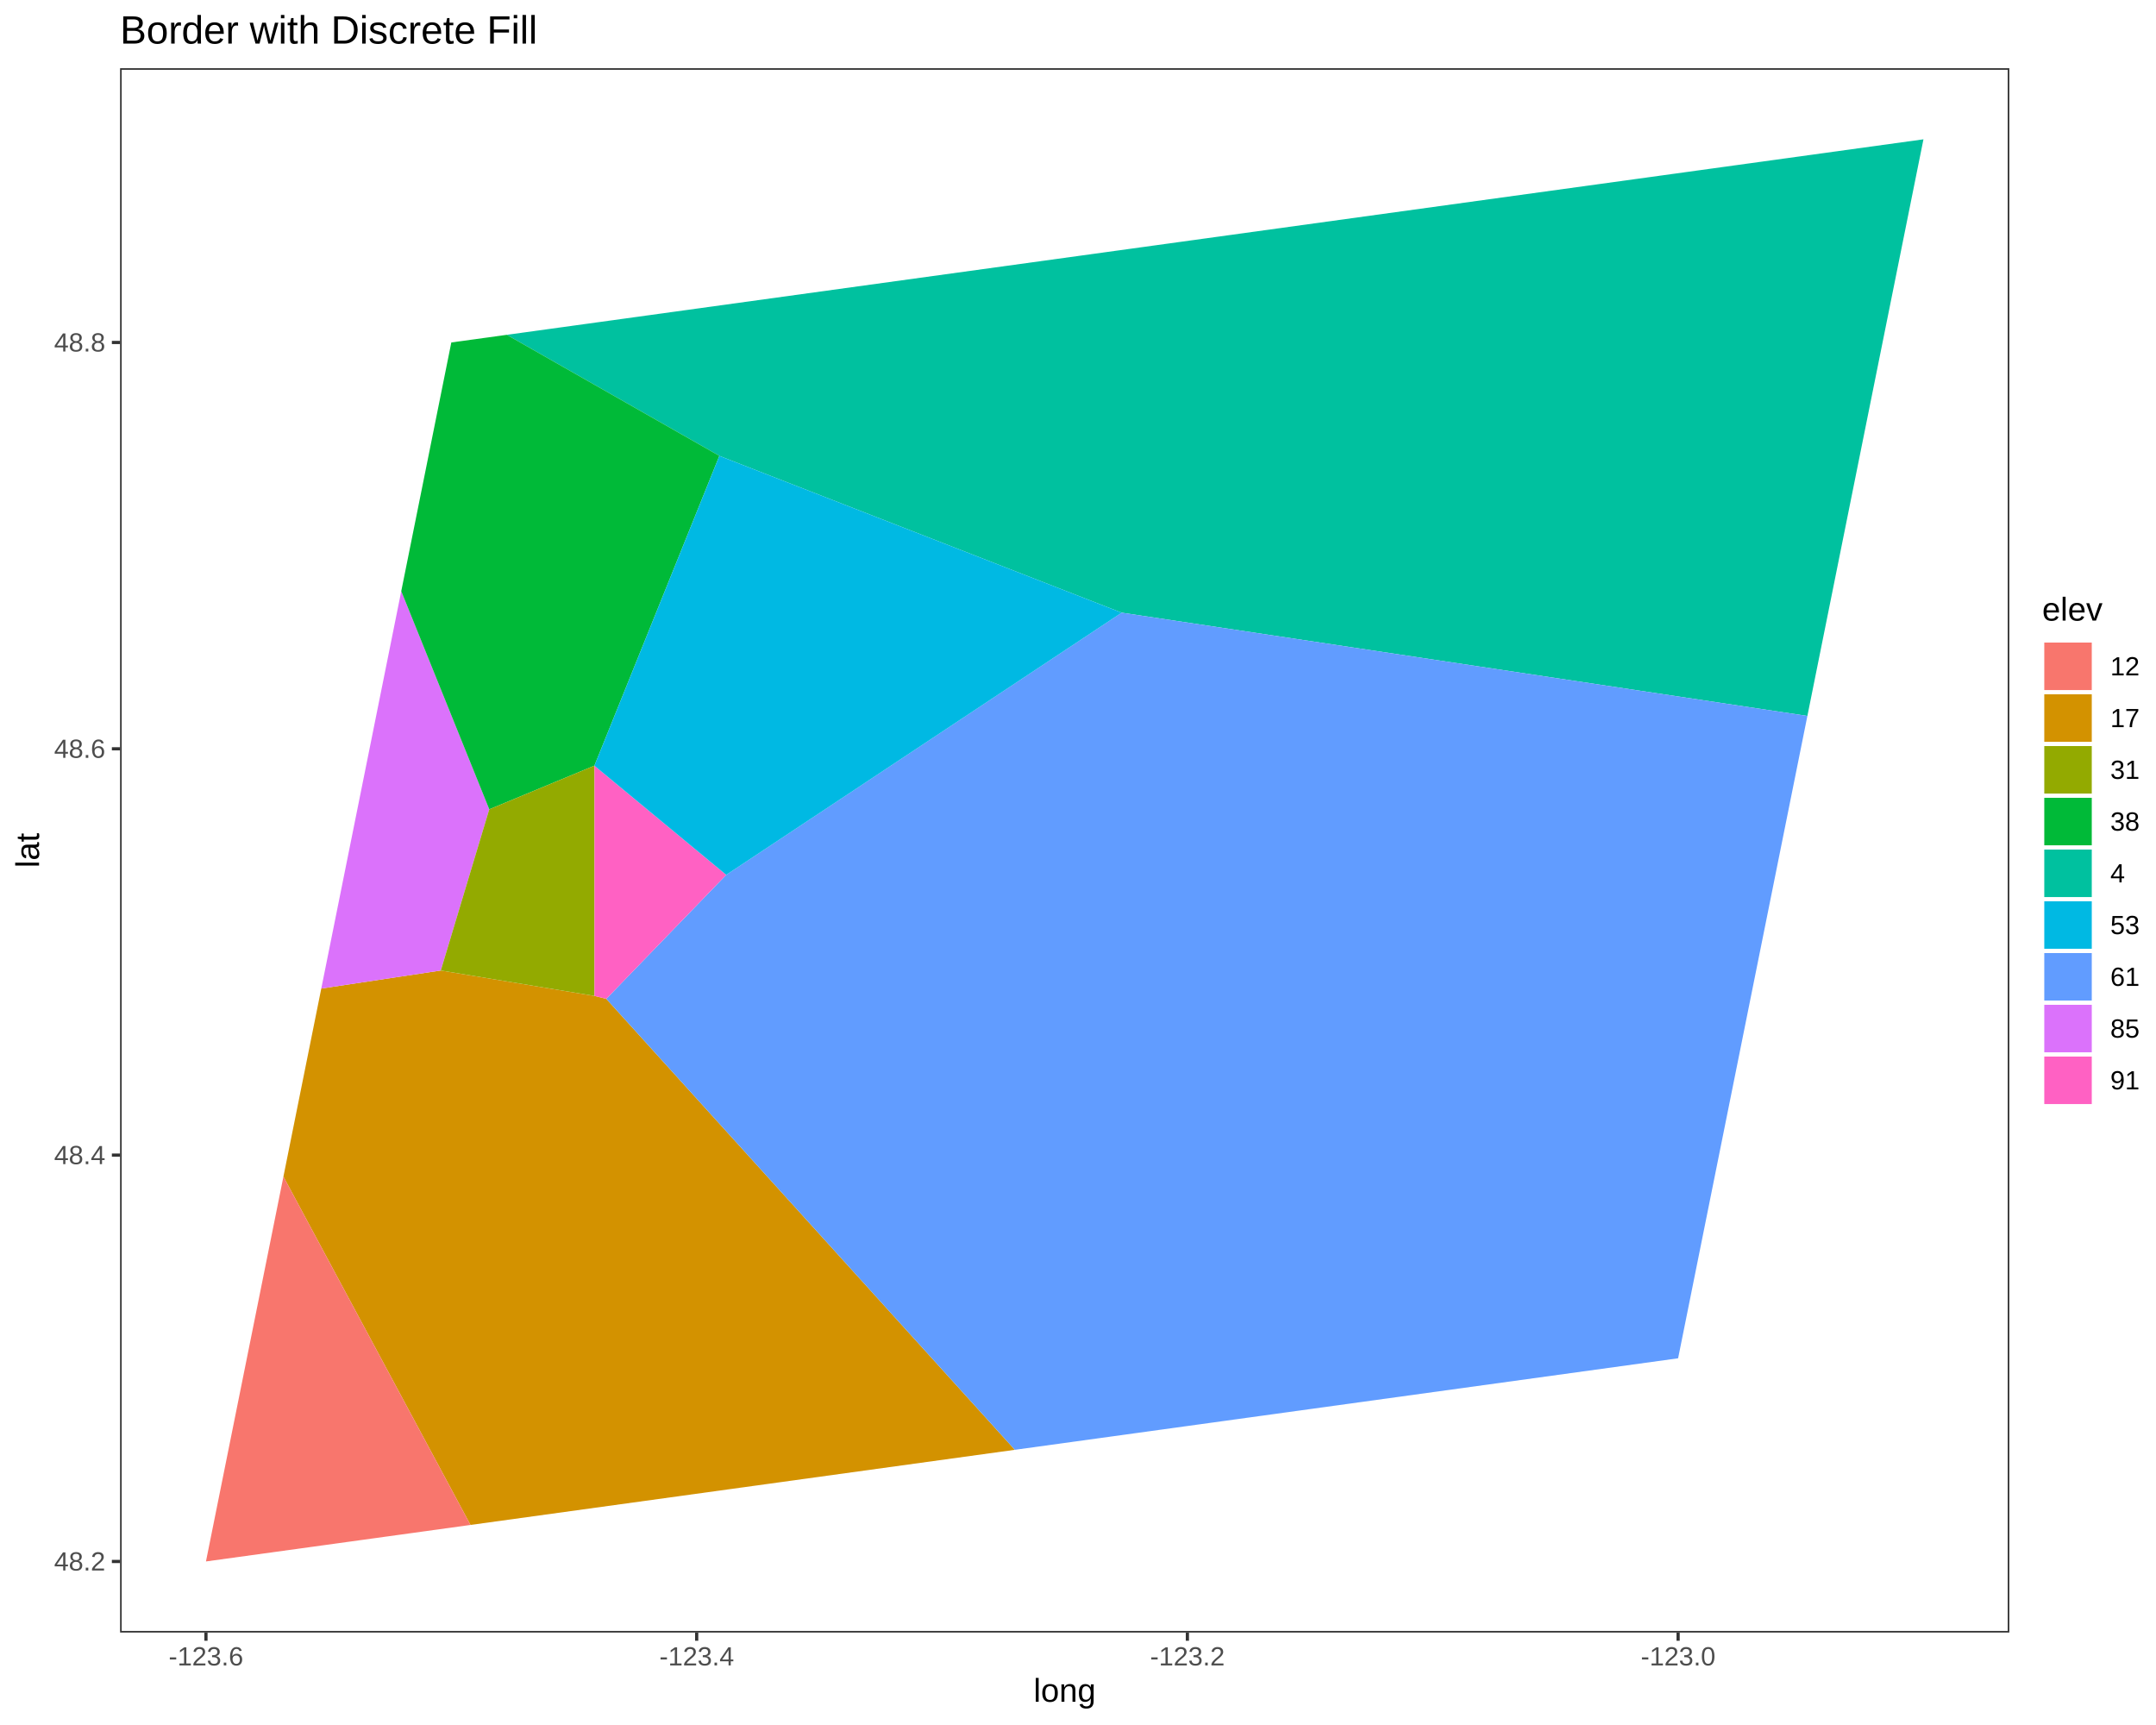
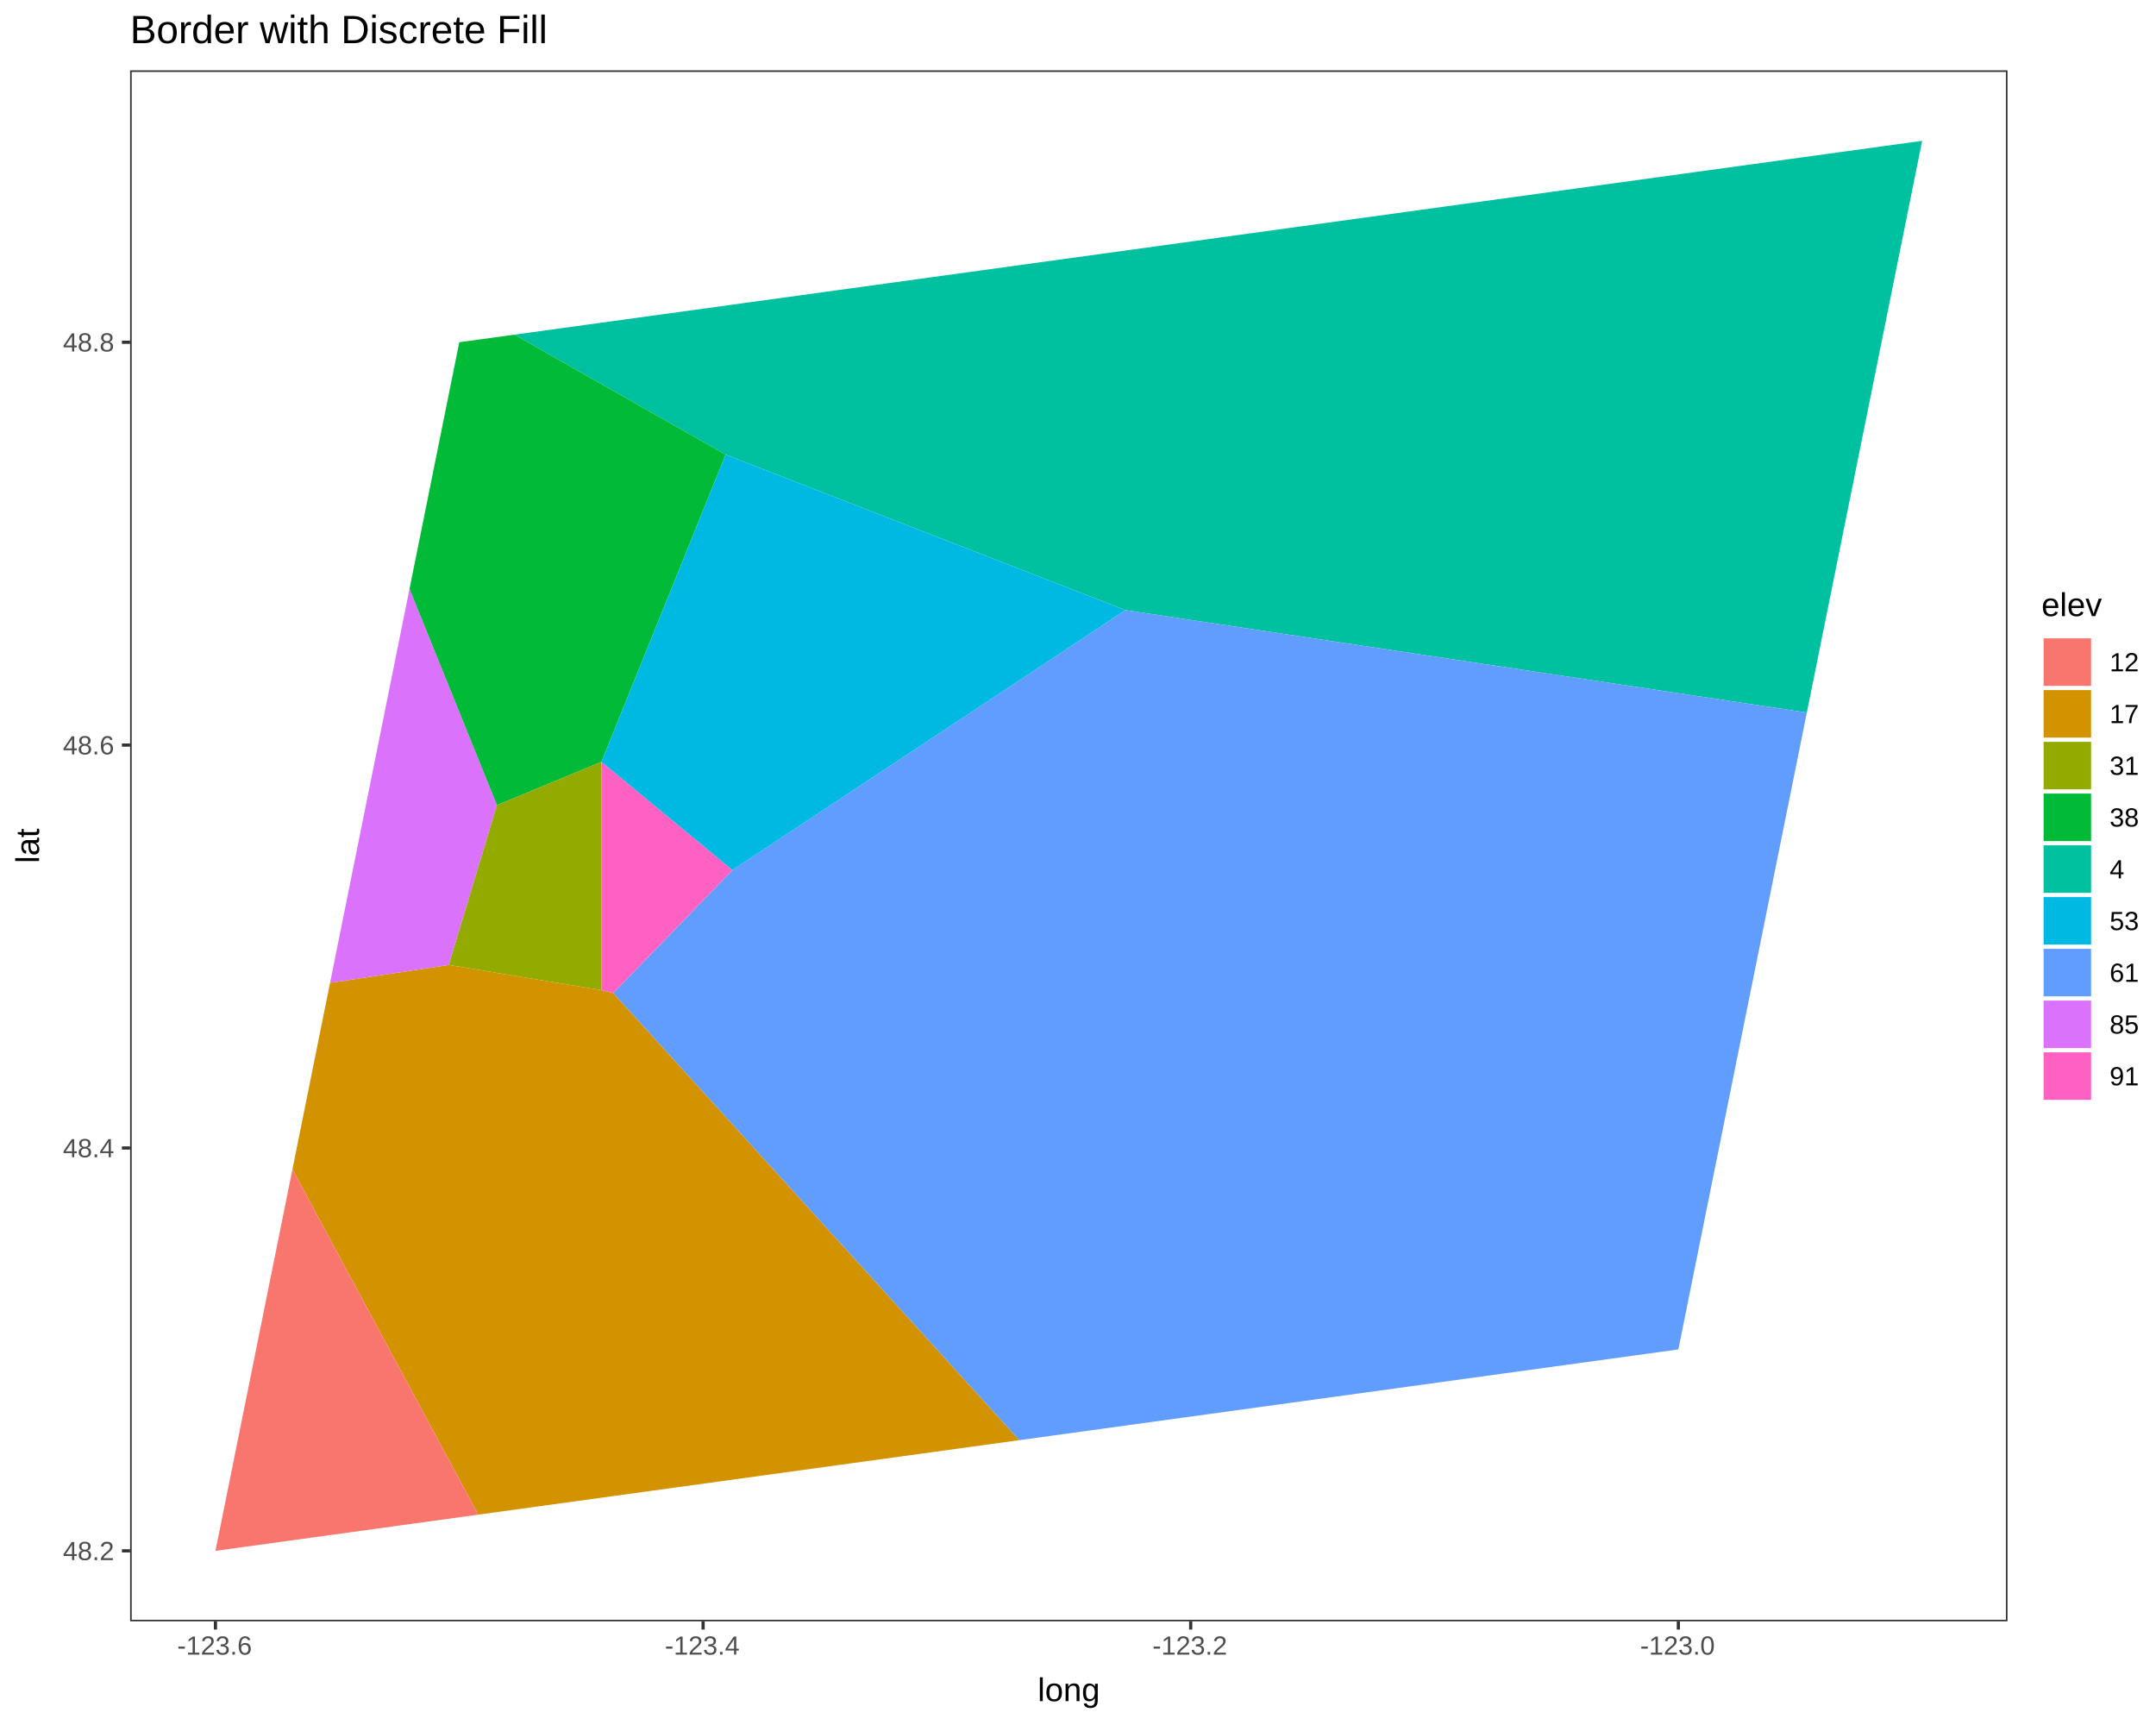
<svg xmlns="http://www.w3.org/2000/svg" viewBox="0 0 720.00 576.00">
  <defs>
    <style type="text/css">
-     line, polyline, polygon, path, rect, circle {
+     line, polyline, path, rect, circle {
      fill: none;
      stroke: #000000;
      stroke-linecap: round;
      stroke-linejoin: round;
      stroke-miterlimit: 10.00;
    }
  </style>
  </defs>
  <rect width="100%" height="100%" style="stroke: none; fill: #FFFFFF;" />
  <rect x="0.00" y="0.00" width="720.00" height="576.00" style="stroke-width: 1.07; stroke: #FFFFFF; fill: #FFFFFF;" />
  <defs>
-     <clipPath id="cpNDAuMTB8NjcxLjAyfDU0NS4xM3wyMi43Nw==">
-       <rect x="40.10" y="22.77" width="630.92" height="522.36" />
+     <clipPath id="cpNDMuNDUzOXw2NzAuNDEyfDU0MS4zOTF8MjMuNDc2Nw==">
+       <rect x="43.45" y="23.48" width="626.96" height="517.91" />
    </clipPath>
  </defs>
-   <rect x="40.10" y="22.77" width="630.92" height="522.36" style="stroke-width: 1.07; stroke: none; fill: #FFFFFF;" clip-path="url(#cpNDAuMTB8NjcxLjAyfDU0NS4xM3wyMi43Nw==)" />
-   <polygon points="603.58,239.06 374.58,204.58 240.23,152.22 169.24,111.80 642.34,46.52 603.58,239.06 " style="stroke-width: 1.07; stroke: none; fill: #00C19F;" clip-path="url(#cpNDAuMTB8NjcxLjAyfDU0NS4xM3wyMi43Nw==)" />
-   <polygon points="202.47,333.53 338.91,484.11 157.12,509.20 94.65,392.88 107.29,330.09 147.21,324.06 198.53,332.55 202.47,333.53 " style="stroke-width: 1.07; stroke: none; fill: #D39200;" clip-path="url(#cpNDAuMTB8NjcxLjAyfDU0NS4xM3wyMi43Nw==)" />
-   <polygon points="134.00,197.40 163.39,270.24 147.21,324.06 107.29,330.09 134.00,197.40 " style="stroke-width: 1.07; stroke: none; fill: #DB72FB;" clip-path="url(#cpNDAuMTB8NjcxLjAyfDU0NS4xM3wyMi43Nw==)" />
-   <polygon points="338.91,484.11 202.47,333.53 242.52,292.12 374.58,204.58 603.58,239.06 560.41,453.55 338.91,484.11 " style="stroke-width: 1.07; stroke: none; fill: #619CFF;" clip-path="url(#cpNDAuMTB8NjcxLjAyfDU0NS4xM3wyMi43Nw==)" />
-   <polygon points="94.65,392.88 157.12,509.20 68.78,521.39 94.65,392.88 " style="stroke-width: 1.07; stroke: none; fill: #F8766D;" clip-path="url(#cpNDAuMTB8NjcxLjAyfDU0NS4xM3wyMi43Nw==)" />
-   <polygon points="240.23,152.22 198.50,255.66 163.39,270.24 134.00,197.40 150.72,114.35 169.24,111.80 240.23,152.22 " style="stroke-width: 1.07; stroke: none; fill: #00BA38;" clip-path="url(#cpNDAuMTB8NjcxLjAyfDU0NS4xM3wyMi43Nw==)" />
-   <polygon points="198.53,255.70 198.53,332.55 147.21,324.06 163.39,270.24 198.50,255.66 198.53,255.70 " style="stroke-width: 1.07; stroke: none; fill: #93AA00;" clip-path="url(#cpNDAuMTB8NjcxLjAyfDU0NS4xM3wyMi43Nw==)" />
-   <polygon points="242.52,292.12 202.47,333.53 198.53,332.55 198.53,255.70 242.52,292.12 " style="stroke-width: 1.07; stroke: none; fill: #FF61C3;" clip-path="url(#cpNDAuMTB8NjcxLjAyfDU0NS4xM3wyMi43Nw==)" />
-   <polygon points="374.58,204.58 242.52,292.12 198.53,255.70 198.50,255.66 240.23,152.22 374.58,204.58 " style="stroke-width: 1.07; stroke: none; fill: #00B9E3;" clip-path="url(#cpNDAuMTB8NjcxLjAyfDU0NS4xM3wyMi43Nw==)" />
-   <rect x="40.10" y="22.77" width="630.92" height="522.36" style="stroke-width: 1.07; stroke: #333333;" clip-path="url(#cpNDAuMTB8NjcxLjAyfDU0NS4xM3wyMi43Nw==)" />
+   <rect x="43.45" y="23.48" width="626.96" height="517.91" style="stroke-width: 1.07; stroke: none; fill: #FFFFFF;" clip-path="url(#cpNDMuNDUzOXw2NzAuNDEyfDU0MS4zOTF8MjMuNDc2Nw==)" />
+   <polyline points="603.40,237.93 375.83,203.73 242.33,151.82 171.78,111.75 641.91,47.02 603.40,237.93 " style="stroke-width: 1.07; stroke: none; fill: #00C19F;" clip-path="url(#cpNDMuNDUzOXw2NzAuNDEyfDU0MS4zOTF8MjMuNDc2Nw==)" />
+   <polyline points="204.80,331.59 340.39,480.89 159.74,505.76 97.66,390.44 110.22,328.18 149.88,322.21 200.89,330.62 204.80,331.59 " style="stroke-width: 1.07; stroke: none; fill: #D39200;" clip-path="url(#cpNDMuNDUzOXw2NzAuNDEyfDU0MS4zOTF8MjMuNDc2Nw==)" />
+   <polyline points="136.76,196.62 165.96,268.84 149.88,322.21 110.22,328.18 136.76,196.62 " style="stroke-width: 1.07; stroke: none; fill: #DB72FB;" clip-path="url(#cpNDMuNDUzOXw2NzAuNDEyfDU0MS4zOTF8MjMuNDc2Nw==)" />
+   <polyline points="340.39,480.89 204.80,331.59 244.60,290.53 375.83,203.73 603.40,237.93 560.49,450.59 340.39,480.89 " style="stroke-width: 1.07; stroke: none; fill: #619CFF;" clip-path="url(#cpNDMuNDUzOXw2NzAuNDEyfDU0MS4zOTF8MjMuNDc2Nw==)" />
+   <polyline points="97.66,390.44 159.74,505.76 71.95,517.85 97.66,390.44 " style="stroke-width: 1.07; stroke: none; fill: #F8766D;" clip-path="url(#cpNDMuNDUzOXw2NzAuNDEyfDU0MS4zOTF8MjMuNDc2Nw==)" />
+   <polyline points="242.33,151.82 200.86,254.38 165.96,268.84 136.76,196.62 153.38,114.28 171.78,111.75 242.33,151.82 " style="stroke-width: 1.07; stroke: none; fill: #00BA38;" clip-path="url(#cpNDMuNDUzOXw2NzAuNDEyfDU0MS4zOTF8MjMuNDc2Nw==)" />
+   <polyline points="200.89,254.42 200.89,330.62 149.88,322.21 165.96,268.84 200.86,254.38 200.89,254.42 " style="stroke-width: 1.07; stroke: none; fill: #93AA00;" clip-path="url(#cpNDMuNDUzOXw2NzAuNDEyfDU0MS4zOTF8MjMuNDc2Nw==)" />
+   <polyline points="244.60,290.53 204.80,331.59 200.89,330.62 200.89,254.42 244.60,290.53 " style="stroke-width: 1.07; stroke: none; fill: #FF61C3;" clip-path="url(#cpNDMuNDUzOXw2NzAuNDEyfDU0MS4zOTF8MjMuNDc2Nw==)" />
+   <polyline points="375.83,203.73 244.60,290.53 200.89,254.42 200.86,254.38 242.33,151.82 375.83,203.73 " style="stroke-width: 1.07; stroke: none; fill: #00B9E3;" clip-path="url(#cpNDMuNDUzOXw2NzAuNDEyfDU0MS4zOTF8MjMuNDc2Nw==)" />
+   <rect x="43.45" y="23.48" width="626.96" height="517.91" style="stroke-width: 1.07; stroke: #333333;" clip-path="url(#cpNDMuNDUzOXw2NzAuNDEyfDU0MS4zOTF8MjMuNDc2Nw==)" />
  <defs>
-     <clipPath id="cpMC4wMHw3MjAuMDB8NTc2LjAwfDAuMDA=">
+     <clipPath id="cpMHw3MjB8NTc2fDA=">
      <rect x="0.00" y="0.00" width="720.00" height="576.00" />
    </clipPath>
  </defs>
-   <g clip-path="url(#cpMC4wMHw3MjAuMDB8NTc2LjAwfDAuMDA=)">
-     <text x="18.06" y="524.41" style="font-size: 8.80px; fill: #4D4D4D; font-family: Liberation Sans;" textLength="17.11px" lengthAdjust="spacingAndGlyphs">48.2</text>
+   <g clip-path="url(#cpMHw3MjB8NTc2fDA=)">
+     <text x="21.01" y="520.94" style="font-size: 8.80px; fill: #4D4D4D; font-family: Liberation Sans;" textLength="17.52px" lengthAdjust="spacingAndGlyphs">48.2</text>
  </g>
-   <g clip-path="url(#cpMC4wMHw3MjAuMDB8NTc2LjAwfDAuMDA=)">
-     <text x="18.06" y="388.73" style="font-size: 8.80px; fill: #4D4D4D; font-family: Liberation Sans;" textLength="17.11px" lengthAdjust="spacingAndGlyphs">48.4</text>
+   <g clip-path="url(#cpMHw3MjB8NTc2fDA=)">
+     <text x="21.01" y="386.42" style="font-size: 8.80px; fill: #4D4D4D; font-family: Liberation Sans;" textLength="17.52px" lengthAdjust="spacingAndGlyphs">48.4</text>
  </g>
-   <g clip-path="url(#cpMC4wMHw3MjAuMDB8NTc2LjAwfDAuMDA=)">
-     <text x="18.06" y="253.05" style="font-size: 8.80px; fill: #4D4D4D; font-family: Liberation Sans;" textLength="17.11px" lengthAdjust="spacingAndGlyphs">48.6</text>
+   <g clip-path="url(#cpMHw3MjB8NTc2fDA=)">
+     <text x="21.01" y="251.90" style="font-size: 8.80px; fill: #4D4D4D; font-family: Liberation Sans;" textLength="17.52px" lengthAdjust="spacingAndGlyphs">48.6</text>
  </g>
-   <g clip-path="url(#cpMC4wMHw3MjAuMDB8NTc2LjAwfDAuMDA=)">
-     <text x="18.06" y="117.38" style="font-size: 8.80px; fill: #4D4D4D; font-family: Liberation Sans;" textLength="17.11px" lengthAdjust="spacingAndGlyphs">48.8</text>
+   <g clip-path="url(#cpMHw3MjB8NTc2fDA=)">
+     <text x="21.01" y="117.37" style="font-size: 8.80px; fill: #4D4D4D; font-family: Liberation Sans;" textLength="17.52px" lengthAdjust="spacingAndGlyphs">48.8</text>
  </g>
-   <polyline points="37.36,521.39 40.10,521.39 " style="stroke-width: 1.07; stroke: #333333; stroke-linecap: butt;" clip-path="url(#cpMC4wMHw3MjAuMDB8NTc2LjAwfDAuMDA=)" />
-   <polyline points="37.36,385.71 40.10,385.71 " style="stroke-width: 1.07; stroke: #333333; stroke-linecap: butt;" clip-path="url(#cpMC4wMHw3MjAuMDB8NTc2LjAwfDAuMDA=)" />
-   <polyline points="37.36,250.03 40.10,250.03 " style="stroke-width: 1.07; stroke: #333333; stroke-linecap: butt;" clip-path="url(#cpMC4wMHw3MjAuMDB8NTc2LjAwfDAuMDA=)" />
-   <polyline points="37.36,114.35 40.10,114.35 " style="stroke-width: 1.07; stroke: #333333; stroke-linecap: butt;" clip-path="url(#cpMC4wMHw3MjAuMDB8NTc2LjAwfDAuMDA=)" />
-   <polyline points="68.78,547.87 68.78,545.13 " style="stroke-width: 1.07; stroke: #333333; stroke-linecap: butt;" clip-path="url(#cpMC4wMHw3MjAuMDB8NTc2LjAwfDAuMDA=)" />
-   <polyline points="232.66,547.87 232.66,545.13 " style="stroke-width: 1.07; stroke: #333333; stroke-linecap: butt;" clip-path="url(#cpMC4wMHw3MjAuMDB8NTc2LjAwfDAuMDA=)" />
-   <polyline points="396.53,547.87 396.53,545.13 " style="stroke-width: 1.07; stroke: #333333; stroke-linecap: butt;" clip-path="url(#cpMC4wMHw3MjAuMDB8NTc2LjAwfDAuMDA=)" />
-   <polyline points="560.41,547.87 560.41,545.13 " style="stroke-width: 1.07; stroke: #333333; stroke-linecap: butt;" clip-path="url(#cpMC4wMHw3MjAuMDB8NTc2LjAwfDAuMDA=)" />
-   <g clip-path="url(#cpMC4wMHw3MjAuMDB8NTc2LjAwfDAuMDA=)">
-     <text x="56.32" y="556.11" style="font-size: 8.80px; fill: #4D4D4D; font-family: Liberation Sans;" textLength="24.92px" lengthAdjust="spacingAndGlyphs">-123.6</text>
+   <polyline points="40.71,517.85 43.45,517.85 " style="stroke-width: 1.07; stroke: #333333; stroke-linecap: butt;" clip-path="url(#cpMHw3MjB8NTc2fDA=)" />
+   <polyline points="40.71,383.33 43.45,383.33 " style="stroke-width: 1.07; stroke: #333333; stroke-linecap: butt;" clip-path="url(#cpMHw3MjB8NTc2fDA=)" />
+   <polyline points="40.71,248.80 43.45,248.80 " style="stroke-width: 1.07; stroke: #333333; stroke-linecap: butt;" clip-path="url(#cpMHw3MjB8NTc2fDA=)" />
+   <polyline points="40.71,114.28 43.45,114.28 " style="stroke-width: 1.07; stroke: #333333; stroke-linecap: butt;" clip-path="url(#cpMHw3MjB8NTc2fDA=)" />
+   <polyline points="71.95,544.13 71.95,541.39 " style="stroke-width: 1.07; stroke: #333333; stroke-linecap: butt;" clip-path="url(#cpMHw3MjB8NTc2fDA=)" />
+   <polyline points="234.80,544.13 234.80,541.39 " style="stroke-width: 1.07; stroke: #333333; stroke-linecap: butt;" clip-path="url(#cpMHw3MjB8NTc2fDA=)" />
+   <polyline points="397.64,544.13 397.64,541.39 " style="stroke-width: 1.07; stroke: #333333; stroke-linecap: butt;" clip-path="url(#cpMHw3MjB8NTc2fDA=)" />
+   <polyline points="560.49,544.13 560.49,541.39 " style="stroke-width: 1.07; stroke: #333333; stroke-linecap: butt;" clip-path="url(#cpMHw3MjB8NTc2fDA=)" />
+   <g clip-path="url(#cpMHw3MjB8NTc2fDA=)">
+     <text x="59.19" y="552.51" style="font-size: 8.80px; fill: #4D4D4D; font-family: Liberation Sans;" textLength="25.52px" lengthAdjust="spacingAndGlyphs">-123.6</text>
  </g>
-   <g clip-path="url(#cpMC4wMHw3MjAuMDB8NTc2LjAwfDAuMDA=)">
-     <text x="220.20" y="556.11" style="font-size: 8.80px; fill: #4D4D4D; font-family: Liberation Sans;" textLength="24.92px" lengthAdjust="spacingAndGlyphs">-123.4</text>
+   <g clip-path="url(#cpMHw3MjB8NTc2fDA=)">
+     <text x="222.04" y="552.51" style="font-size: 8.80px; fill: #4D4D4D; font-family: Liberation Sans;" textLength="25.52px" lengthAdjust="spacingAndGlyphs">-123.4</text>
  </g>
-   <g clip-path="url(#cpMC4wMHw3MjAuMDB8NTc2LjAwfDAuMDA=)">
-     <text x="384.07" y="556.11" style="font-size: 8.80px; fill: #4D4D4D; font-family: Liberation Sans;" textLength="24.92px" lengthAdjust="spacingAndGlyphs">-123.2</text>
+   <g clip-path="url(#cpMHw3MjB8NTc2fDA=)">
+     <text x="384.88" y="552.51" style="font-size: 8.80px; fill: #4D4D4D; font-family: Liberation Sans;" textLength="25.52px" lengthAdjust="spacingAndGlyphs">-123.2</text>
  </g>
-   <g clip-path="url(#cpMC4wMHw3MjAuMDB8NTc2LjAwfDAuMDA=)">
-     <text x="547.94" y="556.11" style="font-size: 8.80px; fill: #4D4D4D; font-family: Liberation Sans;" textLength="24.92px" lengthAdjust="spacingAndGlyphs">-123.0</text>
+   <g clip-path="url(#cpMHw3MjB8NTc2fDA=)">
+     <text x="547.73" y="552.51" style="font-size: 8.80px; fill: #4D4D4D; font-family: Liberation Sans;" textLength="25.52px" lengthAdjust="spacingAndGlyphs">-123.0</text>
  </g>
-   <g clip-path="url(#cpMC4wMHw3MjAuMDB8NTc2LjAwfDAuMDA=)">
-     <text x="345.16" y="568.24" style="font-size: 11.00px; font-family: Liberation Sans;" textLength="20.81px" lengthAdjust="spacingAndGlyphs">long</text>
+   <g clip-path="url(#cpMHw3MjB8NTc2fDA=)">
+     <text x="346.53" y="568.04" style="font-size: 11.00px; font-family: Liberation Sans;" textLength="20.80px" lengthAdjust="spacingAndGlyphs">long</text>
  </g>
-   <g clip-path="url(#cpMC4wMHw3MjAuMDB8NTc2LjAwfDAuMDA=)">
-     <text transform="translate(13.04,289.76) rotate(-90)" style="font-size: 11.00px; font-family: Liberation Sans;" textLength="11.62px" lengthAdjust="spacingAndGlyphs">lat</text>
+   <g clip-path="url(#cpMHw3MjB8NTc2fDA=)">
+     <text transform="translate(13.04,288.24) rotate(-90)" style="font-size: 11.00px; font-family: Liberation Sans;" textLength="11.62px" lengthAdjust="spacingAndGlyphs">lat</text>
  </g>
-   <rect x="681.98" y="198.53" width="32.54" height="170.84" style="stroke-width: 1.07; stroke: none; fill: #FFFFFF;" clip-path="url(#cpMC4wMHw3MjAuMDB8NTc2LjAwfDAuMDA=)" />
-   <g clip-path="url(#cpMC4wMHw3MjAuMDB8NTc2LjAwfDAuMDA=)">
-     <text x="681.98" y="207.23" style="font-size: 11.00px; font-family: Liberation Sans;" textLength="20.19px" lengthAdjust="spacingAndGlyphs">elev</text>
+   <rect x="681.75" y="196.91" width="32.77" height="171.05" style="stroke-width: 1.07; stroke: none; fill: #FFFFFF;" clip-path="url(#cpMHw3MjB8NTc2fDA=)" />
+   <g clip-path="url(#cpMHw3MjB8NTc2fDA=)">
+     <text x="681.75" y="205.72" style="font-size: 11.00px; font-family: Liberation Sans;" textLength="20.18px" lengthAdjust="spacingAndGlyphs">elev</text>
  </g>
-   <rect x="681.98" y="213.85" width="17.28" height="17.28" style="stroke-width: 1.07; stroke: none; fill: #FFFFFF;" clip-path="url(#cpMC4wMHw3MjAuMDB8NTc2LjAwfDAuMDA=)" />
-   <rect x="682.69" y="214.56" width="15.86" height="15.86" style="stroke-width: 1.07; stroke: none; stroke-linecap: square; stroke-linejoin: miter; fill: #F8766D;" clip-path="url(#cpMC4wMHw3MjAuMDB8NTc2LjAwfDAuMDA=)" />
-   <rect x="681.98" y="231.13" width="17.28" height="17.28" style="stroke-width: 1.07; stroke: none; fill: #FFFFFF;" clip-path="url(#cpMC4wMHw3MjAuMDB8NTc2LjAwfDAuMDA=)" />
-   <rect x="682.69" y="231.84" width="15.86" height="15.86" style="stroke-width: 1.07; stroke: none; stroke-linecap: square; stroke-linejoin: miter; fill: #D39200;" clip-path="url(#cpMC4wMHw3MjAuMDB8NTc2LjAwfDAuMDA=)" />
-   <rect x="681.98" y="248.41" width="17.28" height="17.28" style="stroke-width: 1.07; stroke: none; fill: #FFFFFF;" clip-path="url(#cpMC4wMHw3MjAuMDB8NTc2LjAwfDAuMDA=)" />
-   <rect x="682.69" y="249.12" width="15.86" height="15.86" style="stroke-width: 1.07; stroke: none; stroke-linecap: square; stroke-linejoin: miter; fill: #93AA00;" clip-path="url(#cpMC4wMHw3MjAuMDB8NTc2LjAwfDAuMDA=)" />
-   <rect x="681.98" y="265.69" width="17.28" height="17.28" style="stroke-width: 1.07; stroke: none; fill: #FFFFFF;" clip-path="url(#cpMC4wMHw3MjAuMDB8NTc2LjAwfDAuMDA=)" />
-   <rect x="682.69" y="266.40" width="15.86" height="15.86" style="stroke-width: 1.07; stroke: none; stroke-linecap: square; stroke-linejoin: miter; fill: #00BA38;" clip-path="url(#cpMC4wMHw3MjAuMDB8NTc2LjAwfDAuMDA=)" />
-   <rect x="681.98" y="282.97" width="17.28" height="17.28" style="stroke-width: 1.07; stroke: none; fill: #FFFFFF;" clip-path="url(#cpMC4wMHw3MjAuMDB8NTc2LjAwfDAuMDA=)" />
-   <rect x="682.69" y="283.68" width="15.86" height="15.86" style="stroke-width: 1.07; stroke: none; stroke-linecap: square; stroke-linejoin: miter; fill: #00C19F;" clip-path="url(#cpMC4wMHw3MjAuMDB8NTc2LjAwfDAuMDA=)" />
-   <rect x="681.98" y="300.25" width="17.28" height="17.28" style="stroke-width: 1.07; stroke: none; fill: #FFFFFF;" clip-path="url(#cpMC4wMHw3MjAuMDB8NTc2LjAwfDAuMDA=)" />
-   <rect x="682.69" y="300.96" width="15.86" height="15.86" style="stroke-width: 1.07; stroke: none; stroke-linecap: square; stroke-linejoin: miter; fill: #00B9E3;" clip-path="url(#cpMC4wMHw3MjAuMDB8NTc2LjAwfDAuMDA=)" />
-   <rect x="681.98" y="317.53" width="17.28" height="17.28" style="stroke-width: 1.07; stroke: none; fill: #FFFFFF;" clip-path="url(#cpMC4wMHw3MjAuMDB8NTc2LjAwfDAuMDA=)" />
-   <rect x="682.69" y="318.24" width="15.86" height="15.86" style="stroke-width: 1.07; stroke: none; stroke-linecap: square; stroke-linejoin: miter; fill: #619CFF;" clip-path="url(#cpMC4wMHw3MjAuMDB8NTc2LjAwfDAuMDA=)" />
-   <rect x="681.98" y="334.81" width="17.28" height="17.28" style="stroke-width: 1.07; stroke: none; fill: #FFFFFF;" clip-path="url(#cpMC4wMHw3MjAuMDB8NTc2LjAwfDAuMDA=)" />
-   <rect x="682.69" y="335.52" width="15.86" height="15.86" style="stroke-width: 1.07; stroke: none; stroke-linecap: square; stroke-linejoin: miter; fill: #DB72FB;" clip-path="url(#cpMC4wMHw3MjAuMDB8NTc2LjAwfDAuMDA=)" />
-   <rect x="681.98" y="352.09" width="17.28" height="17.28" style="stroke-width: 1.07; stroke: none; fill: #FFFFFF;" clip-path="url(#cpMC4wMHw3MjAuMDB8NTc2LjAwfDAuMDA=)" />
-   <rect x="682.69" y="352.80" width="15.86" height="15.86" style="stroke-width: 1.07; stroke: none; stroke-linecap: square; stroke-linejoin: miter; fill: #FF61C3;" clip-path="url(#cpMC4wMHw3MjAuMDB8NTc2LjAwfDAuMDA=)" />
-   <g clip-path="url(#cpMC4wMHw3MjAuMDB8NTc2LjAwfDAuMDA=)">
-     <text x="704.74" y="225.52" style="font-size: 8.80px; font-family: Liberation Sans;" textLength="9.78px" lengthAdjust="spacingAndGlyphs">12</text>
+   <rect x="681.75" y="212.44" width="17.28" height="17.28" style="stroke-width: 1.07; stroke: none; fill: #FFFFFF;" clip-path="url(#cpMHw3MjB8NTc2fDA=)" />
+   <rect x="682.46" y="213.15" width="15.86" height="15.86" style="stroke-width: 1.07; stroke: none; stroke-linejoin: miter; fill: #F8766D;" clip-path="url(#cpMHw3MjB8NTc2fDA=)" />
+   <rect x="681.75" y="229.72" width="17.28" height="17.28" style="stroke-width: 1.07; stroke: none; fill: #FFFFFF;" clip-path="url(#cpMHw3MjB8NTc2fDA=)" />
+   <rect x="682.46" y="230.43" width="15.86" height="15.86" style="stroke-width: 1.07; stroke: none; stroke-linejoin: miter; fill: #D39200;" clip-path="url(#cpMHw3MjB8NTc2fDA=)" />
+   <rect x="681.75" y="247.00" width="17.28" height="17.28" style="stroke-width: 1.07; stroke: none; fill: #FFFFFF;" clip-path="url(#cpMHw3MjB8NTc2fDA=)" />
+   <rect x="682.46" y="247.71" width="15.86" height="15.86" style="stroke-width: 1.07; stroke: none; stroke-linejoin: miter; fill: #93AA00;" clip-path="url(#cpMHw3MjB8NTc2fDA=)" />
+   <rect x="681.75" y="264.28" width="17.28" height="17.28" style="stroke-width: 1.07; stroke: none; fill: #FFFFFF;" clip-path="url(#cpMHw3MjB8NTc2fDA=)" />
+   <rect x="682.46" y="264.99" width="15.86" height="15.86" style="stroke-width: 1.07; stroke: none; stroke-linejoin: miter; fill: #00BA38;" clip-path="url(#cpMHw3MjB8NTc2fDA=)" />
+   <rect x="681.75" y="281.56" width="17.28" height="17.28" style="stroke-width: 1.07; stroke: none; fill: #FFFFFF;" clip-path="url(#cpMHw3MjB8NTc2fDA=)" />
+   <rect x="682.46" y="282.27" width="15.86" height="15.86" style="stroke-width: 1.07; stroke: none; stroke-linejoin: miter; fill: #00C19F;" clip-path="url(#cpMHw3MjB8NTc2fDA=)" />
+   <rect x="681.75" y="298.84" width="17.28" height="17.28" style="stroke-width: 1.07; stroke: none; fill: #FFFFFF;" clip-path="url(#cpMHw3MjB8NTc2fDA=)" />
+   <rect x="682.46" y="299.55" width="15.86" height="15.86" style="stroke-width: 1.07; stroke: none; stroke-linejoin: miter; fill: #00B9E3;" clip-path="url(#cpMHw3MjB8NTc2fDA=)" />
+   <rect x="681.75" y="316.12" width="17.28" height="17.28" style="stroke-width: 1.07; stroke: none; fill: #FFFFFF;" clip-path="url(#cpMHw3MjB8NTc2fDA=)" />
+   <rect x="682.46" y="316.83" width="15.86" height="15.86" style="stroke-width: 1.07; stroke: none; stroke-linejoin: miter; fill: #619CFF;" clip-path="url(#cpMHw3MjB8NTc2fDA=)" />
+   <rect x="681.75" y="333.40" width="17.28" height="17.28" style="stroke-width: 1.07; stroke: none; fill: #FFFFFF;" clip-path="url(#cpMHw3MjB8NTc2fDA=)" />
+   <rect x="682.46" y="334.11" width="15.86" height="15.86" style="stroke-width: 1.07; stroke: none; stroke-linejoin: miter; fill: #DB72FB;" clip-path="url(#cpMHw3MjB8NTc2fDA=)" />
+   <rect x="681.75" y="350.68" width="17.28" height="17.28" style="stroke-width: 1.07; stroke: none; fill: #FFFFFF;" clip-path="url(#cpMHw3MjB8NTc2fDA=)" />
+   <rect x="682.46" y="351.39" width="15.86" height="15.86" style="stroke-width: 1.07; stroke: none; stroke-linejoin: miter; fill: #FF61C3;" clip-path="url(#cpMHw3MjB8NTc2fDA=)" />
+   <g clip-path="url(#cpMHw3MjB8NTc2fDA=)">
+     <text x="704.51" y="224.17" style="font-size: 8.80px; font-family: Liberation Sans;" textLength="10.01px" lengthAdjust="spacingAndGlyphs">12</text>
  </g>
-   <g clip-path="url(#cpMC4wMHw3MjAuMDB8NTc2LjAwfDAuMDA=)">
-     <text x="704.74" y="242.80" style="font-size: 8.80px; font-family: Liberation Sans;" textLength="9.78px" lengthAdjust="spacingAndGlyphs">17</text>
+   <g clip-path="url(#cpMHw3MjB8NTc2fDA=)">
+     <text x="704.51" y="241.45" style="font-size: 8.80px; font-family: Liberation Sans;" textLength="10.01px" lengthAdjust="spacingAndGlyphs">17</text>
  </g>
-   <g clip-path="url(#cpMC4wMHw3MjAuMDB8NTc2LjAwfDAuMDA=)">
-     <text x="704.74" y="260.08" style="font-size: 8.80px; font-family: Liberation Sans;" textLength="9.78px" lengthAdjust="spacingAndGlyphs">31</text>
+   <g clip-path="url(#cpMHw3MjB8NTc2fDA=)">
+     <text x="704.51" y="258.73" style="font-size: 8.80px; font-family: Liberation Sans;" textLength="10.01px" lengthAdjust="spacingAndGlyphs">31</text>
  </g>
-   <g clip-path="url(#cpMC4wMHw3MjAuMDB8NTc2LjAwfDAuMDA=)">
-     <text x="704.74" y="277.36" style="font-size: 8.80px; font-family: Liberation Sans;" textLength="9.78px" lengthAdjust="spacingAndGlyphs">38</text>
+   <g clip-path="url(#cpMHw3MjB8NTc2fDA=)">
+     <text x="704.51" y="276.01" style="font-size: 8.80px; font-family: Liberation Sans;" textLength="10.01px" lengthAdjust="spacingAndGlyphs">38</text>
  </g>
-   <g clip-path="url(#cpMC4wMHw3MjAuMDB8NTc2LjAwfDAuMDA=)">
-     <text x="704.74" y="294.64" style="font-size: 8.80px; font-family: Liberation Sans;" textLength="4.89px" lengthAdjust="spacingAndGlyphs">4</text>
+   <g clip-path="url(#cpMHw3MjB8NTc2fDA=)">
+     <text x="704.51" y="293.29" style="font-size: 8.80px; font-family: Liberation Sans;" textLength="5.01px" lengthAdjust="spacingAndGlyphs">4</text>
  </g>
-   <g clip-path="url(#cpMC4wMHw3MjAuMDB8NTc2LjAwfDAuMDA=)">
-     <text x="704.74" y="311.92" style="font-size: 8.80px; font-family: Liberation Sans;" textLength="9.78px" lengthAdjust="spacingAndGlyphs">53</text>
+   <g clip-path="url(#cpMHw3MjB8NTc2fDA=)">
+     <text x="704.51" y="310.57" style="font-size: 8.80px; font-family: Liberation Sans;" textLength="10.01px" lengthAdjust="spacingAndGlyphs">53</text>
  </g>
-   <g clip-path="url(#cpMC4wMHw3MjAuMDB8NTc2LjAwfDAuMDA=)">
-     <text x="704.74" y="329.20" style="font-size: 8.80px; font-family: Liberation Sans;" textLength="9.78px" lengthAdjust="spacingAndGlyphs">61</text>
+   <g clip-path="url(#cpMHw3MjB8NTc2fDA=)">
+     <text x="704.51" y="327.85" style="font-size: 8.80px; font-family: Liberation Sans;" textLength="10.01px" lengthAdjust="spacingAndGlyphs">61</text>
  </g>
-   <g clip-path="url(#cpMC4wMHw3MjAuMDB8NTc2LjAwfDAuMDA=)">
-     <text x="704.74" y="346.48" style="font-size: 8.80px; font-family: Liberation Sans;" textLength="9.78px" lengthAdjust="spacingAndGlyphs">85</text>
+   <g clip-path="url(#cpMHw3MjB8NTc2fDA=)">
+     <text x="704.51" y="345.13" style="font-size: 8.80px; font-family: Liberation Sans;" textLength="10.01px" lengthAdjust="spacingAndGlyphs">85</text>
  </g>
-   <g clip-path="url(#cpMC4wMHw3MjAuMDB8NTc2LjAwfDAuMDA=)">
-     <text x="704.74" y="363.76" style="font-size: 8.80px; font-family: Liberation Sans;" textLength="9.78px" lengthAdjust="spacingAndGlyphs">91</text>
+   <g clip-path="url(#cpMHw3MjB8NTc2fDA=)">
+     <text x="704.51" y="362.41" style="font-size: 8.80px; font-family: Liberation Sans;" textLength="10.01px" lengthAdjust="spacingAndGlyphs">91</text>
  </g>
-   <g clip-path="url(#cpMC4wMHw3MjAuMDB8NTc2LjAwfDAuMDA=)">
-     <text x="40.10" y="14.56" style="font-size: 13.20px; font-family: Liberation Sans;" textLength="139.22px" lengthAdjust="spacingAndGlyphs">Border with Discrete Fill</text>
+   <g clip-path="url(#cpMHw3MjB8NTc2fDA=)">
+     <text x="43.45" y="14.42" style="font-size: 13.20px; font-family: Liberation Sans;" textLength="137.26px" lengthAdjust="spacingAndGlyphs">Border with Discrete Fill</text>
  </g>
</svg>
